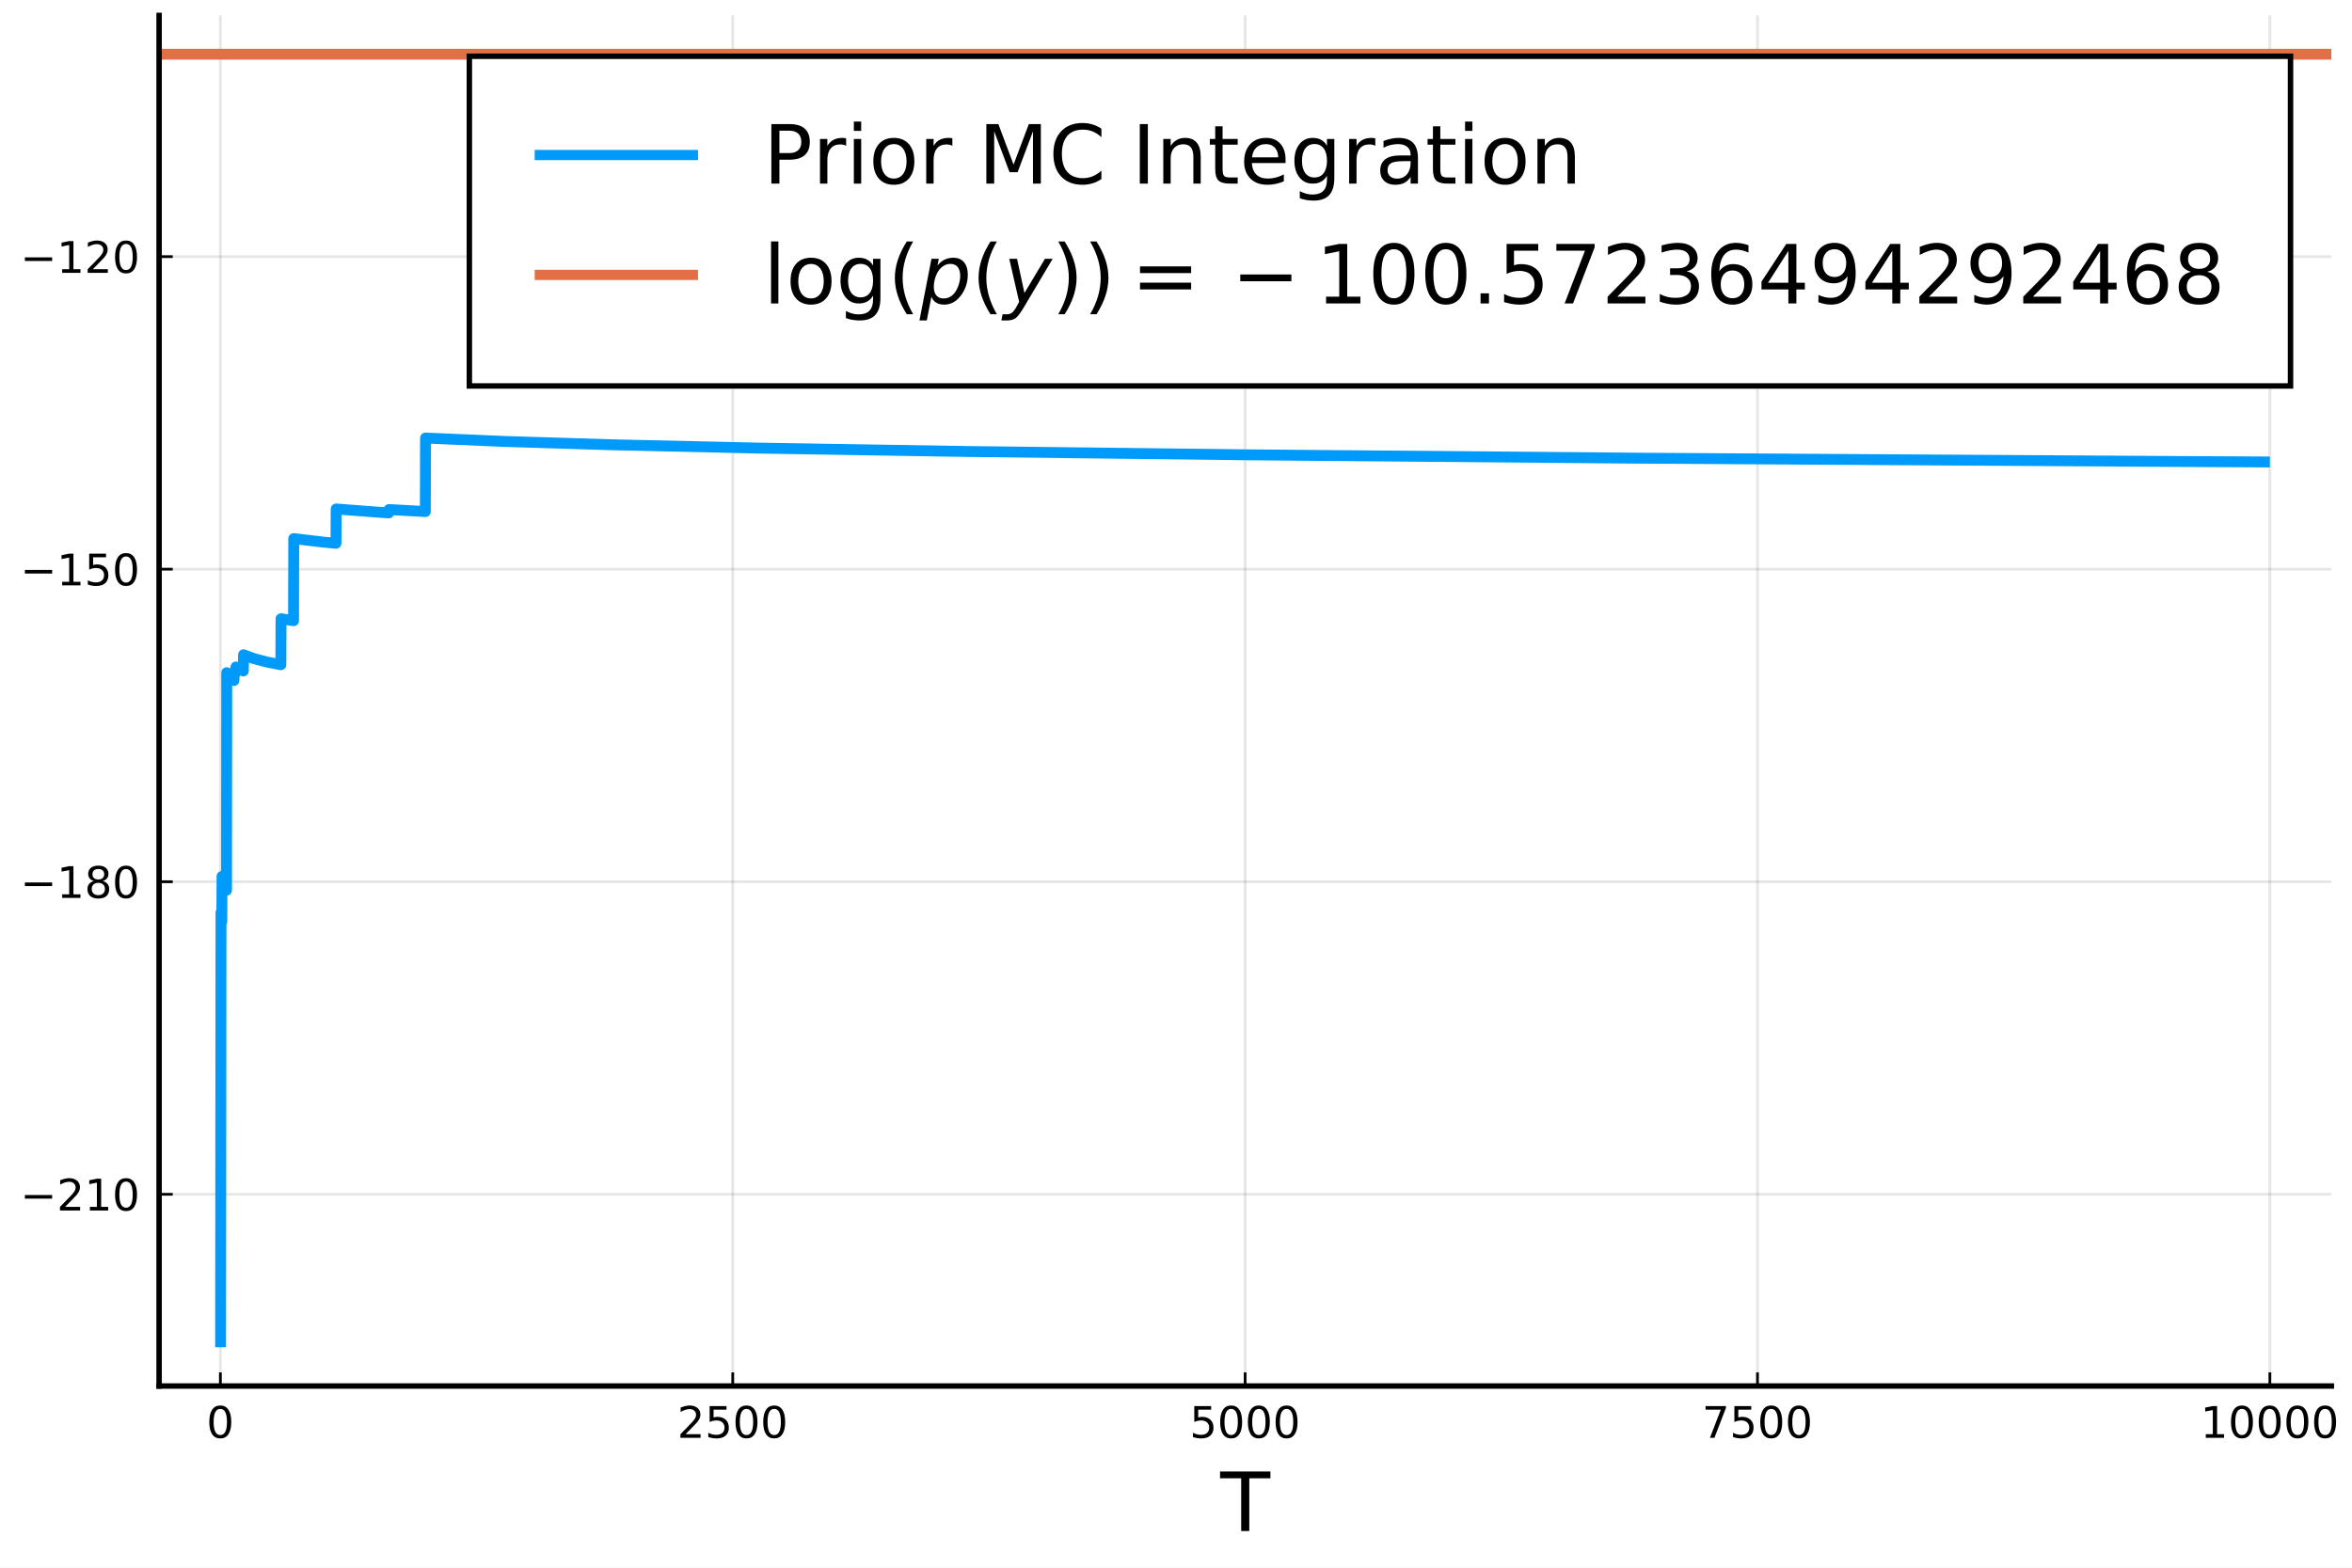
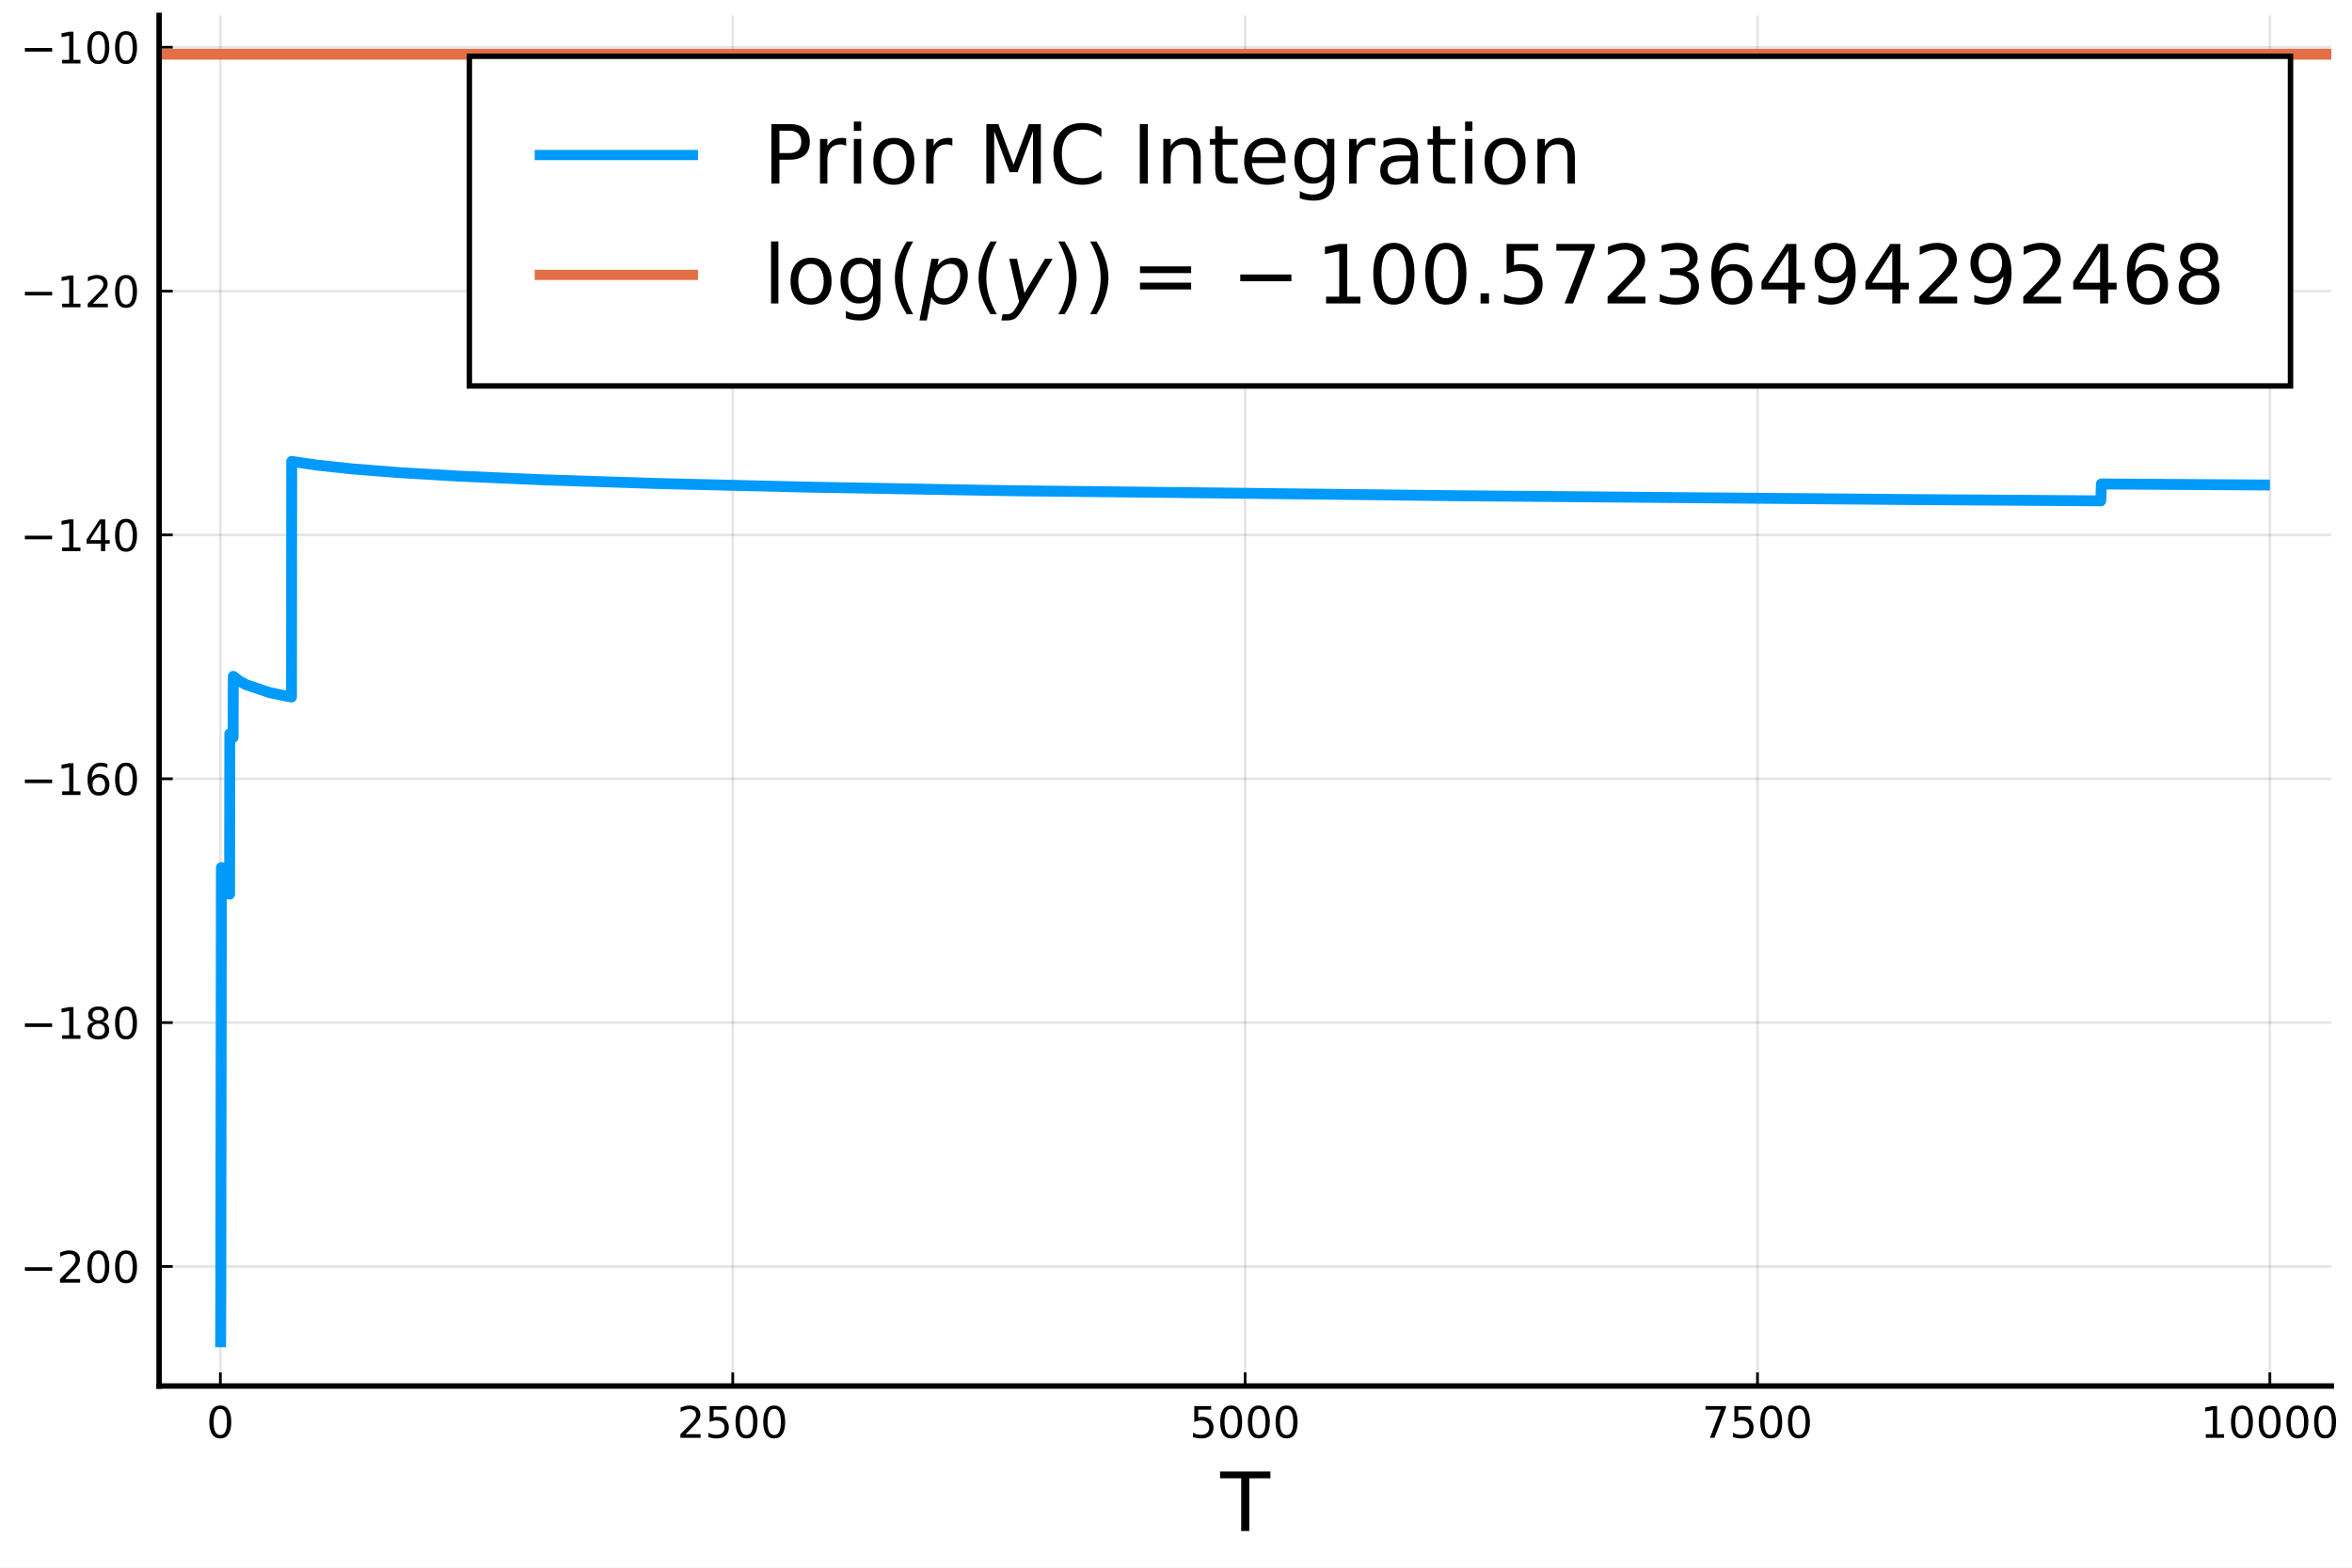
<svg xmlns="http://www.w3.org/2000/svg" xmlns:xlink="http://www.w3.org/1999/xlink" height="288pt" version="1.1" viewBox="0 0 432 288" width="432pt">
  <defs>
    <style type="text/css">
*{stroke-linecap:butt;stroke-linejoin:round;}
  </style>
  </defs>
  <g id="figure_1">
    <g id="patch_1">
      <path d="M 0 288  L 432 288  L 432 0  L 0 0  z " style="fill:#ffffff;" />
    </g>
    <g id="axes_1">
      <g id="patch_2">
        <path d="M 29.224 254.625  L 428.207 254.625  L 428.207 2.835  L 29.224 2.835  z " style="fill:#ffffff;" />
      </g>
      <g id="matplotlib.axis_1">
        <g id="xtick_1">
          <g id="line2d_1">
-             <path clip-path="url(#pcc9e905278)" d="M 40.478 254.625  L 40.478 2.835  " style="fill:none;stroke:#000000;stroke-linecap:square;stroke-opacity:0.1;stroke-width:0.5;" />
+             <path clip-path="url(#p7e586a9641)" d="M 40.478 254.625  L 40.478 2.835  " style="fill:none;stroke:#000000;stroke-linecap:square;stroke-opacity:0.1;stroke-width:0.5;" />
          </g>
          <g id="line2d_2">
            <defs>
-               <path d="M 0 0  L 0 -2.5  " id="mc97c1f88b2" style="stroke:#000000;stroke-width:0.5;" />
-             </defs>
-             <g>
-               <use style="stroke:#000000;stroke-width:0.5;" x="40.478" xlink:href="#mc97c1f88b2" y="254.625" />
+               <path d="M 0 0  L 0 -2.5  " id="m05d01c9408" style="stroke:#000000;stroke-width:0.5;" />
+             </defs>
+             <g>
+               <use style="stroke:#000000;stroke-width:0.5;" x="40.478" xlink:href="#m05d01c9408" y="254.625" />
            </g>
          </g>
          <g id="text_1">
            <defs>
              <path d="M 31.781 66.406  Q 24.172 66.406 20.328 58.906  Q 16.5 51.422 16.5 36.375  Q 16.5 21.391 20.328 13.891  Q 24.172 6.391 31.781 6.391  Q 39.453 6.391 43.281 13.891  Q 47.125 21.391 47.125 36.375  Q 47.125 51.422 43.281 58.906  Q 39.453 66.406 31.781 66.406  z M 31.781 74.219  Q 44.047 74.219 50.516 64.516  Q 56.984 54.828 56.984 36.375  Q 56.984 17.969 50.516 8.266  Q 44.047 -1.422 31.781 -1.422  Q 19.531 -1.422 13.062 8.266  Q 6.594 17.969 6.594 36.375  Q 6.594 54.828 13.062 64.516  Q 19.531 74.219 31.781 74.219  z " id="DejaVuSans-48" />
            </defs>
            <g transform="translate(37.9179 264.2041)scale(0.08 -0.08)">
              <use transform="translate(0 0.78125)" xlink:href="#DejaVuSans-48" />
            </g>
          </g>
        </g>
        <g id="xtick_2">
          <g id="line2d_3">
-             <path clip-path="url(#pcc9e905278)" d="M 134.587 254.625  L 134.587 2.835  " style="fill:none;stroke:#000000;stroke-linecap:square;stroke-opacity:0.1;stroke-width:0.5;" />
+             <path clip-path="url(#p7e586a9641)" d="M 134.587 254.625  L 134.587 2.835  " style="fill:none;stroke:#000000;stroke-linecap:square;stroke-opacity:0.1;stroke-width:0.5;" />
          </g>
          <g id="line2d_4">
            <g>
-               <use style="stroke:#000000;stroke-width:0.5;" x="134.587" xlink:href="#mc97c1f88b2" y="254.625" />
+               <use style="stroke:#000000;stroke-width:0.5;" x="134.587" xlink:href="#m05d01c9408" y="254.625" />
            </g>
          </g>
          <g id="text_2">
            <defs>
              <path d="M 19.188 8.297  L 53.609 8.297  L 53.609 0  L 7.328 0  L 7.328 8.297  Q 12.938 14.109 22.625 23.891  Q 32.328 33.688 34.812 36.531  Q 39.547 41.844 41.422 45.531  Q 43.312 49.219 43.312 52.781  Q 43.312 58.594 39.234 62.25  Q 35.156 65.922 28.609 65.922  Q 23.969 65.922 18.812 64.312  Q 13.672 62.703 7.812 59.422  L 7.812 69.391  Q 13.766 71.781 18.938 73  Q 24.125 74.219 28.422 74.219  Q 39.75 74.219 46.484 68.547  Q 53.219 62.891 53.219 53.422  Q 53.219 48.922 51.531 44.891  Q 49.859 40.875 45.406 35.406  Q 44.188 33.984 37.641 27.219  Q 31.109 20.453 19.188 8.297  z " id="DejaVuSans-50" />
              <path d="M 10.797 72.906  L 49.516 72.906  L 49.516 64.594  L 19.828 64.594  L 19.828 46.734  Q 21.969 47.469 24.109 47.828  Q 26.266 48.188 28.422 48.188  Q 40.625 48.188 47.75 41.5  Q 54.891 34.812 54.891 23.391  Q 54.891 11.625 47.562 5.094  Q 40.234 -1.422 26.906 -1.422  Q 22.312 -1.422 17.547 -0.641  Q 12.797 0.141 7.719 1.703  L 7.719 11.625  Q 12.109 9.234 16.797 8.062  Q 21.484 6.891 26.703 6.891  Q 35.156 6.891 40.078 11.328  Q 45.016 15.766 45.016 23.391  Q 45.016 31 40.078 35.438  Q 35.156 39.891 26.703 39.891  Q 22.75 39.891 18.812 39.016  Q 14.891 38.141 10.797 36.281  z " id="DejaVuSans-53" />
            </defs>
            <g transform="translate(124.3871 264.2041)scale(0.08 -0.08)">
              <use transform="translate(0 0.78125)" xlink:href="#DejaVuSans-50" />
              <use transform="translate(63.62305 0.78125)" xlink:href="#DejaVuSans-53" />
              <use transform="translate(127.2461 0.78125)" xlink:href="#DejaVuSans-48" />
              <use transform="translate(190.8691 0.78125)" xlink:href="#DejaVuSans-48" />
            </g>
          </g>
        </g>
        <g id="xtick_3">
          <g id="line2d_5">
-             <path clip-path="url(#pcc9e905278)" d="M 228.696 254.625  L 228.696 2.835  " style="fill:none;stroke:#000000;stroke-linecap:square;stroke-opacity:0.1;stroke-width:0.5;" />
+             <path clip-path="url(#p7e586a9641)" d="M 228.696 254.625  L 228.696 2.835  " style="fill:none;stroke:#000000;stroke-linecap:square;stroke-opacity:0.1;stroke-width:0.5;" />
          </g>
          <g id="line2d_6">
            <g>
-               <use style="stroke:#000000;stroke-width:0.5;" x="228.696" xlink:href="#mc97c1f88b2" y="254.625" />
+               <use style="stroke:#000000;stroke-width:0.5;" x="228.696" xlink:href="#m05d01c9408" y="254.625" />
            </g>
          </g>
          <g id="text_3">
            <g transform="translate(218.4964 264.2041)scale(0.08 -0.08)">
              <use transform="translate(0 0.78125)" xlink:href="#DejaVuSans-53" />
              <use transform="translate(63.62305 0.78125)" xlink:href="#DejaVuSans-48" />
              <use transform="translate(127.2461 0.78125)" xlink:href="#DejaVuSans-48" />
              <use transform="translate(190.8691 0.78125)" xlink:href="#DejaVuSans-48" />
            </g>
          </g>
        </g>
        <g id="xtick_4">
          <g id="line2d_7">
-             <path clip-path="url(#pcc9e905278)" d="M 322.806 254.625  L 322.806 2.835  " style="fill:none;stroke:#000000;stroke-linecap:square;stroke-opacity:0.1;stroke-width:0.5;" />
+             <path clip-path="url(#p7e586a9641)" d="M 322.806 254.625  L 322.806 2.835  " style="fill:none;stroke:#000000;stroke-linecap:square;stroke-opacity:0.1;stroke-width:0.5;" />
          </g>
          <g id="line2d_8">
            <g>
-               <use style="stroke:#000000;stroke-width:0.5;" x="322.806" xlink:href="#mc97c1f88b2" y="254.625" />
+               <use style="stroke:#000000;stroke-width:0.5;" x="322.806" xlink:href="#m05d01c9408" y="254.625" />
            </g>
          </g>
          <g id="text_4">
            <defs>
              <path d="M 8.203 72.906  L 55.078 72.906  L 55.078 68.703  L 28.609 0  L 18.312 0  L 43.219 64.594  L 8.203 64.594  z " id="DejaVuSans-55" />
            </defs>
            <g transform="translate(312.6056 264.2041)scale(0.08 -0.08)">
              <use transform="translate(0 0.78125)" xlink:href="#DejaVuSans-55" />
              <use transform="translate(63.62305 0.78125)" xlink:href="#DejaVuSans-53" />
              <use transform="translate(127.2461 0.78125)" xlink:href="#DejaVuSans-48" />
              <use transform="translate(190.8691 0.78125)" xlink:href="#DejaVuSans-48" />
            </g>
          </g>
        </g>
        <g id="xtick_5">
          <g id="line2d_9">
-             <path clip-path="url(#pcc9e905278)" d="M 416.915 254.625  L 416.915 2.835  " style="fill:none;stroke:#000000;stroke-linecap:square;stroke-opacity:0.1;stroke-width:0.5;" />
+             <path clip-path="url(#p7e586a9641)" d="M 416.915 254.625  L 416.915 2.835  " style="fill:none;stroke:#000000;stroke-linecap:square;stroke-opacity:0.1;stroke-width:0.5;" />
          </g>
          <g id="line2d_10">
            <g>
-               <use style="stroke:#000000;stroke-width:0.5;" x="416.915" xlink:href="#mc97c1f88b2" y="254.625" />
+               <use style="stroke:#000000;stroke-width:0.5;" x="416.915" xlink:href="#m05d01c9408" y="254.625" />
            </g>
          </g>
          <g id="text_5">
            <defs>
              <path d="M 12.406 8.297  L 28.516 8.297  L 28.516 63.922  L 10.984 60.406  L 10.984 69.391  L 28.422 72.906  L 38.281 72.906  L 38.281 8.297  L 54.391 8.297  L 54.391 0  L 12.406 0  z " id="DejaVuSans-49" />
            </defs>
            <g transform="translate(404.1549 264.2041)scale(0.08 -0.08)">
              <use transform="translate(0 0.78125)" xlink:href="#DejaVuSans-49" />
              <use transform="translate(63.62305 0.78125)" xlink:href="#DejaVuSans-48" />
              <use transform="translate(127.2461 0.78125)" xlink:href="#DejaVuSans-48" />
              <use transform="translate(190.8691 0.78125)" xlink:href="#DejaVuSans-48" />
              <use transform="translate(254.4922 0.78125)" xlink:href="#DejaVuSans-48" />
            </g>
          </g>
        </g>
        <g id="text_6">
          <defs>
            <path d="M -0.297 72.906  L 61.375 72.906  L 61.375 64.594  L 35.5 64.594  L 35.5 0  L 25.594 0  L 25.594 64.594  L -0.297 64.594  z " id="DejaVuSans-84" />
          </defs>
          <g transform="translate(224.1344 281.2655)scale(0.15 -0.15)">
            <use xlink:href="#DejaVuSans-84" />
          </g>
        </g>
      </g>
      <g id="matplotlib.axis_2">
        <g id="ytick_1">
          <g id="line2d_11">
-             <path clip-path="url(#pcc9e905278)" d="M 29.224 219.401  L 428.207 219.401  " style="fill:none;stroke:#000000;stroke-linecap:square;stroke-opacity:0.1;stroke-width:0.5;" />
+             <path clip-path="url(#p7e586a9641)" d="M 29.224 232.662  L 428.207 232.662  " style="fill:none;stroke:#000000;stroke-linecap:square;stroke-opacity:0.1;stroke-width:0.5;" />
          </g>
          <g id="line2d_12">
            <defs>
-               <path d="M 0 0  L 2.5 0  " id="m2227d64c7c" style="stroke:#000000;stroke-width:0.5;" />
-             </defs>
-             <g>
-               <use style="stroke:#000000;stroke-width:0.5;" x="29.224" xlink:href="#m2227d64c7c" y="219.401" />
+               <path d="M 0 0  L 2.5 0  " id="m8150695b5c" style="stroke:#000000;stroke-width:0.5;" />
+             </defs>
+             <g>
+               <use style="stroke:#000000;stroke-width:0.5;" x="29.224" xlink:href="#m8150695b5c" y="232.662" />
            </g>
          </g>
          <g id="text_7">
            <defs>
              <path d="M 10.594 35.5  L 73.188 35.5  L 73.188 27.203  L 10.594 27.203  z " id="DejaVuSans-8722" />
            </defs>
-             <g transform="translate(3.723562 222.4405)scale(0.08 -0.08)">
+             <g transform="translate(3.723562 235.7019)scale(0.08 -0.08)">
              <use transform="translate(0 0.78125)" xlink:href="#DejaVuSans-8722" />
              <use transform="translate(83.78906 0.78125)" xlink:href="#DejaVuSans-50" />
-               <use transform="translate(147.4121 0.78125)" xlink:href="#DejaVuSans-49" />
+               <use transform="translate(147.4121 0.78125)" xlink:href="#DejaVuSans-48" />
              <use transform="translate(211.0352 0.78125)" xlink:href="#DejaVuSans-48" />
            </g>
          </g>
        </g>
        <g id="ytick_2">
          <g id="line2d_13">
-             <path clip-path="url(#pcc9e905278)" d="M 29.224 161.982  L 428.207 161.982  " style="fill:none;stroke:#000000;stroke-linecap:square;stroke-opacity:0.1;stroke-width:0.5;" />
+             <path clip-path="url(#p7e586a9641)" d="M 29.224 187.866  L 428.207 187.866  " style="fill:none;stroke:#000000;stroke-linecap:square;stroke-opacity:0.1;stroke-width:0.5;" />
          </g>
          <g id="line2d_14">
            <g>
-               <use style="stroke:#000000;stroke-width:0.5;" x="29.224" xlink:href="#m2227d64c7c" y="161.982" />
+               <use style="stroke:#000000;stroke-width:0.5;" x="29.224" xlink:href="#m8150695b5c" y="187.866" />
            </g>
          </g>
          <g id="text_8">
            <defs>
              <path d="M 31.781 34.625  Q 24.75 34.625 20.719 30.859  Q 16.703 27.094 16.703 20.516  Q 16.703 13.922 20.719 10.156  Q 24.75 6.391 31.781 6.391  Q 38.812 6.391 42.859 10.172  Q 46.922 13.969 46.922 20.516  Q 46.922 27.094 42.891 30.859  Q 38.875 34.625 31.781 34.625  z M 21.922 38.812  Q 15.578 40.375 12.031 44.719  Q 8.5 49.078 8.5 55.328  Q 8.5 64.062 14.719 69.141  Q 20.953 74.219 31.781 74.219  Q 42.672 74.219 48.875 69.141  Q 55.078 64.062 55.078 55.328  Q 55.078 49.078 51.531 44.719  Q 48 40.375 41.703 38.812  Q 48.828 37.156 52.797 32.312  Q 56.781 27.484 56.781 20.516  Q 56.781 9.906 50.312 4.234  Q 43.844 -1.422 31.781 -1.422  Q 19.734 -1.422 13.25 4.234  Q 6.781 9.906 6.781 20.516  Q 6.781 27.484 10.781 32.312  Q 14.797 37.156 21.922 38.812  z M 18.312 54.391  Q 18.312 48.734 21.844 45.562  Q 25.391 42.391 31.781 42.391  Q 38.141 42.391 41.719 45.562  Q 45.312 48.734 45.312 54.391  Q 45.312 60.062 41.719 63.234  Q 38.141 66.406 31.781 66.406  Q 25.391 66.406 21.844 63.234  Q 18.312 60.062 18.312 54.391  z " id="DejaVuSans-56" />
            </defs>
-             <g transform="translate(3.723562 165.0216)scale(0.08 -0.08)">
+             <g transform="translate(3.723562 190.9051)scale(0.08 -0.08)">
              <use transform="translate(0 0.78125)" xlink:href="#DejaVuSans-8722" />
              <use transform="translate(83.78906 0.78125)" xlink:href="#DejaVuSans-49" />
              <use transform="translate(147.4121 0.78125)" xlink:href="#DejaVuSans-56" />
              <use transform="translate(211.0352 0.78125)" xlink:href="#DejaVuSans-48" />
            </g>
          </g>
        </g>
        <g id="ytick_3">
          <g id="line2d_15">
-             <path clip-path="url(#pcc9e905278)" d="M 29.224 104.563  L 428.207 104.563  " style="fill:none;stroke:#000000;stroke-linecap:square;stroke-opacity:0.1;stroke-width:0.5;" />
+             <path clip-path="url(#p7e586a9641)" d="M 29.224 143.069  L 428.207 143.069  " style="fill:none;stroke:#000000;stroke-linecap:square;stroke-opacity:0.1;stroke-width:0.5;" />
          </g>
          <g id="line2d_16">
            <g>
-               <use style="stroke:#000000;stroke-width:0.5;" x="29.224" xlink:href="#m2227d64c7c" y="104.563" />
+               <use style="stroke:#000000;stroke-width:0.5;" x="29.224" xlink:href="#m8150695b5c" y="143.069" />
            </g>
          </g>
          <g id="text_9">
-             <g transform="translate(3.723562 107.6028)scale(0.08 -0.08)">
-               <use transform="translate(0 0.78125)" xlink:href="#DejaVuSans-8722" />
-               <use transform="translate(83.78906 0.78125)" xlink:href="#DejaVuSans-49" />
-               <use transform="translate(147.4121 0.78125)" xlink:href="#DejaVuSans-53" />
+             <defs>
+               <path d="M 33.016 40.375  Q 26.375 40.375 22.484 35.828  Q 18.609 31.297 18.609 23.391  Q 18.609 15.531 22.484 10.953  Q 26.375 6.391 33.016 6.391  Q 39.656 6.391 43.531 10.953  Q 47.406 15.531 47.406 23.391  Q 47.406 31.297 43.531 35.828  Q 39.656 40.375 33.016 40.375  z M 52.594 71.297  L 52.594 62.312  Q 48.875 64.062 45.094 64.984  Q 41.312 65.922 37.594 65.922  Q 27.828 65.922 22.672 59.328  Q 17.531 52.734 16.797 39.406  Q 19.672 43.656 24.016 45.922  Q 28.375 48.188 33.594 48.188  Q 44.578 48.188 50.953 41.516  Q 57.328 34.859 57.328 23.391  Q 57.328 12.156 50.688 5.359  Q 44.047 -1.422 33.016 -1.422  Q 20.359 -1.422 13.672 8.266  Q 6.984 17.969 6.984 36.375  Q 6.984 53.656 15.188 63.938  Q 23.391 74.219 37.203 74.219  Q 40.922 74.219 44.703 73.484  Q 48.484 72.75 52.594 71.297  z " id="DejaVuSans-54" />
+             </defs>
+             <g transform="translate(3.723562 146.1084)scale(0.08 -0.08)">
+               <use transform="translate(0 0.78125)" xlink:href="#DejaVuSans-8722" />
+               <use transform="translate(83.78906 0.78125)" xlink:href="#DejaVuSans-49" />
+               <use transform="translate(147.4121 0.78125)" xlink:href="#DejaVuSans-54" />
              <use transform="translate(211.0352 0.78125)" xlink:href="#DejaVuSans-48" />
            </g>
          </g>
        </g>
        <g id="ytick_4">
          <g id="line2d_17">
-             <path clip-path="url(#pcc9e905278)" d="M 29.224 47.145  L 428.207 47.145  " style="fill:none;stroke:#000000;stroke-linecap:square;stroke-opacity:0.1;stroke-width:0.5;" />
+             <path clip-path="url(#p7e586a9641)" d="M 29.224 98.272  L 428.207 98.272  " style="fill:none;stroke:#000000;stroke-linecap:square;stroke-opacity:0.1;stroke-width:0.5;" />
          </g>
          <g id="line2d_18">
            <g>
-               <use style="stroke:#000000;stroke-width:0.5;" x="29.224" xlink:href="#m2227d64c7c" y="47.145" />
+               <use style="stroke:#000000;stroke-width:0.5;" x="29.224" xlink:href="#m8150695b5c" y="98.272" />
            </g>
          </g>
          <g id="text_10">
-             <g transform="translate(3.723562 50.18393)scale(0.08 -0.08)">
+             <defs>
+               <path d="M 37.797 64.312  L 12.891 25.391  L 37.797 25.391  z M 35.203 72.906  L 47.609 72.906  L 47.609 25.391  L 58.016 25.391  L 58.016 17.188  L 47.609 17.188  L 47.609 0  L 37.797 0  L 37.797 17.188  L 4.891 17.188  L 4.891 26.703  z " id="DejaVuSans-52" />
+             </defs>
+             <g transform="translate(3.723562 101.3116)scale(0.08 -0.08)">
+               <use transform="translate(0 0.78125)" xlink:href="#DejaVuSans-8722" />
+               <use transform="translate(83.78906 0.78125)" xlink:href="#DejaVuSans-49" />
+               <use transform="translate(147.4121 0.78125)" xlink:href="#DejaVuSans-52" />
+               <use transform="translate(211.0352 0.78125)" xlink:href="#DejaVuSans-48" />
+             </g>
+           </g>
+         </g>
+         <g id="ytick_5">
+           <g id="line2d_19">
+             <path clip-path="url(#p7e586a9641)" d="M 29.224 53.476  L 428.207 53.476  " style="fill:none;stroke:#000000;stroke-linecap:square;stroke-opacity:0.1;stroke-width:0.5;" />
+           </g>
+           <g id="line2d_20">
+             <g>
+               <use style="stroke:#000000;stroke-width:0.5;" x="29.224" xlink:href="#m8150695b5c" y="53.476" />
+             </g>
+           </g>
+           <g id="text_11">
+             <g transform="translate(3.723562 56.51491)scale(0.08 -0.08)">
              <use transform="translate(0 0.78125)" xlink:href="#DejaVuSans-8722" />
              <use transform="translate(83.78906 0.78125)" xlink:href="#DejaVuSans-49" />
              <use transform="translate(147.4121 0.78125)" xlink:href="#DejaVuSans-50" />
              <use transform="translate(211.0352 0.78125)" xlink:href="#DejaVuSans-48" />
            </g>
          </g>
        </g>
-       </g>
-       <g id="line2d_19">
-         <path clip-path="url(#pcc9e905278)" d="M 40.516 247.499  L 40.591 167.658  L 40.704 168.985  L 40.741 169.28  L 40.779 161.005  L 40.854 161.432  L 41.231 162.758  L 41.607 163.534  L 41.645 123.579  L 41.72 123.698  L 42.36 124.486  L 42.962 125.017  L 43.038 123.368  L 43.113 123.423  L 43.301 123.555  L 43.339 122.537  L 43.414 122.571  L 44.656 123.244  L 44.694 123.261  L 44.732 120.287  L 44.807 120.321  L 46.539 120.965  L 48.91 121.596  L 51.583 122.122  L 51.62 113.673  L 51.696 113.685  L 53.917 114.031  L 53.954 98.941  L 54.03 98.952  L 59.224 99.573  L 61.709 99.811  L 61.747 93.505  L 61.822 93.511  L 69.953 94.129  L 71.421 94.222  L 71.459 93.605  L 71.534 93.61  L 78.122 93.978  L 78.159 80.473  L 78.235 80.477  L 92.614 81.095  L 112.34 81.708  L 139.707 82.325  L 177.463 82.942  L 229.6 83.559  L 301.085 84.173  L 303.08 84.186  L 399.787 84.779  L 416.915 84.868  L 416.915 84.868  " style="fill:none;stroke:#009afa;stroke-width:2;" />
-       </g>
-       <g id="line2d_20">
-         <path clip-path="url(#pcc9e905278)" d="M -1 9.961  L 433 9.961  " style="fill:none;stroke:#e36f47;stroke-width:2;" />
+         <g id="ytick_6">
+           <g id="line2d_21">
+             <path clip-path="url(#p7e586a9641)" d="M 29.224 8.679  L 428.207 8.679  " style="fill:none;stroke:#000000;stroke-linecap:square;stroke-opacity:0.1;stroke-width:0.5;" />
+           </g>
+           <g id="line2d_22">
+             <g>
+               <use style="stroke:#000000;stroke-width:0.5;" x="29.224" xlink:href="#m8150695b5c" y="8.679" />
+             </g>
+           </g>
+           <g id="text_12">
+             <g transform="translate(3.723562 11.71817)scale(0.08 -0.08)">
+               <use transform="translate(0 0.78125)" xlink:href="#DejaVuSans-8722" />
+               <use transform="translate(83.78906 0.78125)" xlink:href="#DejaVuSans-49" />
+               <use transform="translate(147.4121 0.78125)" xlink:href="#DejaVuSans-48" />
+               <use transform="translate(211.0352 0.78125)" xlink:href="#DejaVuSans-48" />
+             </g>
+           </g>
+         </g>
+       </g>
+       <g id="line2d_23">
+         <path clip-path="url(#p7e586a9641)" d="M 40.516 247.499  L 40.553 238.932  L 40.666 159.381  L 40.704 159.79  L 41.005 161.677  L 41.457 163.064  L 41.984 164.002  L 42.172 164.266  L 42.21 134.812  L 42.285 134.908  L 42.812 135.46  L 42.849 124.252  L 42.925 124.322  L 43.941 125.1  L 45.183 125.776  L 49.512 127.232  L 52.524 127.864  L 53.54 128.046  L 53.578 84.766  L 53.653 84.778  L 58.283 85.453  L 64.532 86.127  L 72.964 86.8  L 84.333 87.472  L 99.616 88.141  L 120.245 88.812  L 148.101 89.483  L 185.557 90.151  L 209.649 90.412  L 268.674 91.082  L 348.29 91.752  L 385.859 92.01  L 385.972 88.911  L 416.915 89.103  L 416.915 89.103  " style="fill:none;stroke:#009afa;stroke-width:2;" />
+       </g>
+       <g id="line2d_24">
+         <path clip-path="url(#p7e586a9641)" d="M -1 9.961  L 433 9.961  " style="fill:none;stroke:#e36f47;stroke-width:2;" />
      </g>
      <g id="patch_3">
        <path d="M 29.224 254.625  L 29.224 2.835  " style="fill:none;stroke:#000000;stroke-linecap:square;stroke-linejoin:miter;" />
      </g>
      <g id="patch_4">
        <path d="M 29.224 254.625  L 428.207 254.625  " style="fill:none;stroke:#000000;stroke-linecap:square;stroke-linejoin:miter;" />
      </g>
      <g id="legend_1">
        <g id="patch_5">
          <path d="M 86.207 70.902  L 420.707 70.902  L 420.707 10.335  L 86.207 10.335  z " style="fill:#ffffff;stroke:#000000;stroke-linejoin:miter;" />
        </g>
-         <g id="line2d_21">
+         <g id="line2d_25">
          <path d="M 98.207 28.482  L 128.207 28.482  " style="fill:none;stroke:#009afa;stroke-linejoin:miter;stroke-width:1.875;" />
        </g>
-         <g id="line2d_22" />
-         <g id="text_11">
+         <g id="line2d_26" />
+         <g id="text_13">
          <defs>
            <path d="M 19.672 64.797  L 19.672 37.406  L 32.078 37.406  Q 38.969 37.406 42.719 40.969  Q 46.484 44.531 46.484 51.125  Q 46.484 57.672 42.719 61.234  Q 38.969 64.797 32.078 64.797  z M 9.812 72.906  L 32.078 72.906  Q 44.344 72.906 50.609 67.359  Q 56.891 61.812 56.891 51.125  Q 56.891 40.328 50.609 34.812  Q 44.344 29.297 32.078 29.297  L 19.672 29.297  L 19.672 0  L 9.812 0  z " id="DejaVuSans-80" />
            <path d="M 41.109 46.297  Q 39.594 47.172 37.812 47.578  Q 36.031 48 33.891 48  Q 26.266 48 22.188 43.047  Q 18.109 38.094 18.109 28.812  L 18.109 0  L 9.078 0  L 9.078 54.688  L 18.109 54.688  L 18.109 46.188  Q 20.953 51.172 25.484 53.578  Q 30.031 56 36.531 56  Q 37.453 56 38.578 55.875  Q 39.703 55.766 41.062 55.516  z " id="DejaVuSans-114" />
            <path d="M 9.422 54.688  L 18.406 54.688  L 18.406 0  L 9.422 0  z M 9.422 75.984  L 18.406 75.984  L 18.406 64.594  L 9.422 64.594  z " id="DejaVuSans-105" />
            <path d="M 30.609 48.391  Q 23.391 48.391 19.188 42.75  Q 14.984 37.109 14.984 27.297  Q 14.984 17.484 19.156 11.844  Q 23.344 6.203 30.609 6.203  Q 37.797 6.203 41.984 11.859  Q 46.188 17.531 46.188 27.297  Q 46.188 37.016 41.984 42.703  Q 37.797 48.391 30.609 48.391  z M 30.609 56  Q 42.328 56 49.016 48.375  Q 55.719 40.766 55.719 27.297  Q 55.719 13.875 49.016 6.219  Q 42.328 -1.422 30.609 -1.422  Q 18.844 -1.422 12.172 6.219  Q 5.516 13.875 5.516 27.297  Q 5.516 40.766 12.172 48.375  Q 18.844 56 30.609 56  z " id="DejaVuSans-111" />
            <path id="DejaVuSans-32" />
            <path d="M 9.812 72.906  L 24.516 72.906  L 43.109 23.297  L 61.812 72.906  L 76.516 72.906  L 76.516 0  L 66.891 0  L 66.891 64.016  L 48.094 14.016  L 38.188 14.016  L 19.391 64.016  L 19.391 0  L 9.812 0  z " id="DejaVuSans-77" />
            <path d="M 64.406 67.281  L 64.406 56.891  Q 59.422 61.531 53.781 63.812  Q 48.141 66.109 41.797 66.109  Q 29.297 66.109 22.656 58.469  Q 16.016 50.828 16.016 36.375  Q 16.016 21.969 22.656 14.328  Q 29.297 6.688 41.797 6.688  Q 48.141 6.688 53.781 8.984  Q 59.422 11.281 64.406 15.922  L 64.406 5.609  Q 59.234 2.094 53.438 0.328  Q 47.656 -1.422 41.219 -1.422  Q 24.656 -1.422 15.125 8.703  Q 5.609 18.844 5.609 36.375  Q 5.609 53.953 15.125 64.078  Q 24.656 74.219 41.219 74.219  Q 47.75 74.219 53.531 72.484  Q 59.328 70.75 64.406 67.281  z " id="DejaVuSans-67" />
            <path d="M 9.812 72.906  L 19.672 72.906  L 19.672 0  L 9.812 0  z " id="DejaVuSans-73" />
            <path d="M 54.891 33.016  L 54.891 0  L 45.906 0  L 45.906 32.719  Q 45.906 40.484 42.875 44.328  Q 39.844 48.188 33.797 48.188  Q 26.516 48.188 22.312 43.547  Q 18.109 38.922 18.109 30.906  L 18.109 0  L 9.078 0  L 9.078 54.688  L 18.109 54.688  L 18.109 46.188  Q 21.344 51.125 25.703 53.562  Q 30.078 56 35.797 56  Q 45.219 56 50.047 50.172  Q 54.891 44.344 54.891 33.016  z " id="DejaVuSans-110" />
            <path d="M 18.312 70.219  L 18.312 54.688  L 36.812 54.688  L 36.812 47.703  L 18.312 47.703  L 18.312 18.016  Q 18.312 11.328 20.141 9.422  Q 21.969 7.516 27.594 7.516  L 36.812 7.516  L 36.812 0  L 27.594 0  Q 17.188 0 13.234 3.875  Q 9.281 7.766 9.281 18.016  L 9.281 47.703  L 2.688 47.703  L 2.688 54.688  L 9.281 54.688  L 9.281 70.219  z " id="DejaVuSans-116" />
            <path d="M 56.203 29.594  L 56.203 25.203  L 14.891 25.203  Q 15.484 15.922 20.484 11.062  Q 25.484 6.203 34.422 6.203  Q 39.594 6.203 44.453 7.469  Q 49.312 8.734 54.109 11.281  L 54.109 2.781  Q 49.266 0.734 44.188 -0.344  Q 39.109 -1.422 33.891 -1.422  Q 20.797 -1.422 13.156 6.188  Q 5.516 13.812 5.516 26.812  Q 5.516 40.234 12.766 48.109  Q 20.016 56 32.328 56  Q 43.359 56 49.781 48.891  Q 56.203 41.797 56.203 29.594  z M 47.219 32.234  Q 47.125 39.594 43.094 43.984  Q 39.062 48.391 32.422 48.391  Q 24.906 48.391 20.391 44.141  Q 15.875 39.891 15.188 32.172  z " id="DejaVuSans-101" />
            <path d="M 45.406 27.984  Q 45.406 37.75 41.375 43.109  Q 37.359 48.484 30.078 48.484  Q 22.859 48.484 18.828 43.109  Q 14.797 37.75 14.797 27.984  Q 14.797 18.266 18.828 12.891  Q 22.859 7.516 30.078 7.516  Q 37.359 7.516 41.375 12.891  Q 45.406 18.266 45.406 27.984  z M 54.391 6.781  Q 54.391 -7.172 48.188 -13.984  Q 42 -20.797 29.203 -20.797  Q 24.469 -20.797 20.266 -20.094  Q 16.062 -19.391 12.109 -17.922  L 12.109 -9.188  Q 16.062 -11.328 19.922 -12.344  Q 23.781 -13.375 27.781 -13.375  Q 36.625 -13.375 41.016 -8.766  Q 45.406 -4.156 45.406 5.172  L 45.406 9.625  Q 42.625 4.781 38.281 2.391  Q 33.938 0 27.875 0  Q 17.828 0 11.672 7.656  Q 5.516 15.328 5.516 27.984  Q 5.516 40.672 11.672 48.328  Q 17.828 56 27.875 56  Q 33.938 56 38.281 53.609  Q 42.625 51.219 45.406 46.391  L 45.406 54.688  L 54.391 54.688  z " id="DejaVuSans-103" />
            <path d="M 34.281 27.484  Q 23.391 27.484 19.188 25  Q 14.984 22.516 14.984 16.5  Q 14.984 11.719 18.141 8.906  Q 21.297 6.109 26.703 6.109  Q 34.188 6.109 38.703 11.406  Q 43.219 16.703 43.219 25.484  L 43.219 27.484  z M 52.203 31.203  L 52.203 0  L 43.219 0  L 43.219 8.297  Q 40.141 3.328 35.547 0.953  Q 30.953 -1.422 24.312 -1.422  Q 15.922 -1.422 10.953 3.297  Q 6 8.016 6 15.922  Q 6 25.141 12.172 29.828  Q 18.359 34.516 30.609 34.516  L 43.219 34.516  L 43.219 35.406  Q 43.219 41.609 39.141 45  Q 35.062 48.391 27.688 48.391  Q 23 48.391 18.547 47.266  Q 14.109 46.141 10.016 43.891  L 10.016 52.203  Q 14.938 54.109 19.578 55.047  Q 24.219 56 28.609 56  Q 40.484 56 46.344 49.844  Q 52.203 43.703 52.203 31.203  z " id="DejaVuSans-97" />
          </defs>
          <g transform="translate(140.2069 33.7323)scale(0.15 -0.15)">
            <use xlink:href="#DejaVuSans-80" />
            <use x="60.287" xlink:href="#DejaVuSans-114" />
            <use x="101.4" xlink:href="#DejaVuSans-105" />
            <use x="129.184" xlink:href="#DejaVuSans-111" />
            <use x="190.365" xlink:href="#DejaVuSans-114" />
            <use x="231.479" xlink:href="#DejaVuSans-32" />
            <use x="263.266" xlink:href="#DejaVuSans-77" />
            <use x="349.545" xlink:href="#DejaVuSans-67" />
            <use x="419.369" xlink:href="#DejaVuSans-32" />
            <use x="451.156" xlink:href="#DejaVuSans-73" />
            <use x="480.648" xlink:href="#DejaVuSans-110" />
            <use x="544.027" xlink:href="#DejaVuSans-116" />
            <use x="583.236" xlink:href="#DejaVuSans-101" />
            <use x="644.76" xlink:href="#DejaVuSans-103" />
            <use x="708.236" xlink:href="#DejaVuSans-114" />
            <use x="749.35" xlink:href="#DejaVuSans-97" />
            <use x="810.629" xlink:href="#DejaVuSans-116" />
            <use x="849.838" xlink:href="#DejaVuSans-105" />
            <use x="877.621" xlink:href="#DejaVuSans-111" />
            <use x="938.803" xlink:href="#DejaVuSans-110" />
          </g>
        </g>
-         <g id="line2d_23">
+         <g id="line2d_27">
          <path d="M 98.207 50.502  L 128.207 50.502  " style="fill:none;stroke:#e36f47;stroke-linejoin:miter;stroke-width:1.875;" />
        </g>
-         <g id="line2d_24" />
-         <g id="text_12">
+         <g id="line2d_28" />
+         <g id="text_14">
          <defs>
            <path d="M 9.422 75.984  L 18.406 75.984  L 18.406 0  L 9.422 0  z " id="DejaVuSans-108" />
            <path d="M 31 75.875  Q 24.469 64.656 21.281 53.656  Q 18.109 42.672 18.109 31.391  Q 18.109 20.125 21.312 9.062  Q 24.516 -2 31 -13.188  L 23.188 -13.188  Q 15.875 -1.703 12.234 9.375  Q 8.594 20.453 8.594 31.391  Q 8.594 42.281 12.203 53.312  Q 15.828 64.359 23.188 75.875  z " id="DejaVuSans-40" />
            <path d="M 49.609 33.688  Q 49.609 40.875 46.484 44.672  Q 43.359 48.484 37.5 48.484  Q 33.5 48.484 29.859 46.438  Q 26.219 44.391 23.391 40.484  Q 20.609 36.625 18.938 31.156  Q 17.281 25.688 17.281 20.312  Q 17.281 13.484 20.406 9.797  Q 23.531 6.109 29.297 6.109  Q 33.547 6.109 37.188 8.109  Q 40.828 10.109 43.406 13.922  Q 46.188 17.922 47.891 23.344  Q 49.609 28.766 49.609 33.688  z M 21.781 46.391  Q 25.391 51.125 30.297 53.562  Q 35.203 56 41.219 56  Q 49.609 56 54.25 50.5  Q 58.891 45.016 58.891 35.109  Q 58.891 27 56 19.656  Q 53.125 12.312 47.703 6.5  Q 44.094 2.641 39.547 0.609  Q 35.016 -1.422 29.984 -1.422  Q 24.172 -1.422 20.219 1  Q 16.266 3.422 14.312 8.203  L 8.688 -20.797  L -0.297 -20.797  L 14.406 54.688  L 23.391 54.688  z " id="DejaVuSans-Oblique-112" />
            <path d="M 24.812 -5.078  Q 18.562 -15.578 14.625 -18.188  Q 10.688 -20.797 4.594 -20.797  L -2.484 -20.797  L -0.984 -13.281  L 4.203 -13.281  Q 7.953 -13.281 10.594 -11.234  Q 13.234 -9.188 16.5 -3.219  L 19.281 2  L 7.172 54.688  L 16.703 54.688  L 25.781 12.797  L 50.875 54.688  L 60.297 54.688  z " id="DejaVuSans-Oblique-121" />
            <path d="M 8.016 75.875  L 15.828 75.875  Q 23.141 64.359 26.781 53.312  Q 30.422 42.281 30.422 31.391  Q 30.422 20.453 26.781 9.375  Q 23.141 -1.703 15.828 -13.188  L 8.016 -13.188  Q 14.5 -2 17.703 9.062  Q 20.906 20.125 20.906 31.391  Q 20.906 42.672 17.703 53.656  Q 14.5 64.656 8.016 75.875  z " id="DejaVuSans-41" />
            <path d="M 10.594 45.406  L 73.188 45.406  L 73.188 37.203  L 10.594 37.203  z M 10.594 25.484  L 73.188 25.484  L 73.188 17.188  L 10.594 17.188  z " id="DejaVuSans-61" />
            <path d="M 10.688 12.406  L 21 12.406  L 21 0  L 10.688 0  z " id="DejaVuSans-46" />
            <path d="M 40.578 39.312  Q 47.656 37.797 51.625 33  Q 55.609 28.219 55.609 21.188  Q 55.609 10.406 48.188 4.484  Q 40.766 -1.422 27.094 -1.422  Q 22.516 -1.422 17.656 -0.516  Q 12.797 0.391 7.625 2.203  L 7.625 11.719  Q 11.719 9.328 16.594 8.109  Q 21.484 6.891 26.812 6.891  Q 36.078 6.891 40.938 10.547  Q 45.797 14.203 45.797 21.188  Q 45.797 27.641 41.281 31.266  Q 36.766 34.906 28.719 34.906  L 20.219 34.906  L 20.219 43.016  L 29.109 43.016  Q 36.375 43.016 40.234 45.922  Q 44.094 48.828 44.094 54.297  Q 44.094 59.906 40.109 62.906  Q 36.141 65.922 28.719 65.922  Q 24.656 65.922 20.016 65.031  Q 15.375 64.156 9.812 62.312  L 9.812 71.094  Q 15.438 72.656 20.344 73.438  Q 25.25 74.219 29.594 74.219  Q 40.828 74.219 47.359 69.109  Q 53.906 64.016 53.906 55.328  Q 53.906 49.266 50.438 45.094  Q 46.969 40.922 40.578 39.312  z " id="DejaVuSans-51" />
-             <path d="M 33.016 40.375  Q 26.375 40.375 22.484 35.828  Q 18.609 31.297 18.609 23.391  Q 18.609 15.531 22.484 10.953  Q 26.375 6.391 33.016 6.391  Q 39.656 6.391 43.531 10.953  Q 47.406 15.531 47.406 23.391  Q 47.406 31.297 43.531 35.828  Q 39.656 40.375 33.016 40.375  z M 52.594 71.297  L 52.594 62.312  Q 48.875 64.062 45.094 64.984  Q 41.312 65.922 37.594 65.922  Q 27.828 65.922 22.672 59.328  Q 17.531 52.734 16.797 39.406  Q 19.672 43.656 24.016 45.922  Q 28.375 48.188 33.594 48.188  Q 44.578 48.188 50.953 41.516  Q 57.328 34.859 57.328 23.391  Q 57.328 12.156 50.688 5.359  Q 44.047 -1.422 33.016 -1.422  Q 20.359 -1.422 13.672 8.266  Q 6.984 17.969 6.984 36.375  Q 6.984 53.656 15.188 63.938  Q 23.391 74.219 37.203 74.219  Q 40.922 74.219 44.703 73.484  Q 48.484 72.75 52.594 71.297  z " id="DejaVuSans-54" />
-             <path d="M 37.797 64.312  L 12.891 25.391  L 37.797 25.391  z M 35.203 72.906  L 47.609 72.906  L 47.609 25.391  L 58.016 25.391  L 58.016 17.188  L 47.609 17.188  L 47.609 0  L 37.797 0  L 37.797 17.188  L 4.891 17.188  L 4.891 26.703  z " id="DejaVuSans-52" />
            <path d="M 10.984 1.516  L 10.984 10.5  Q 14.703 8.734 18.5 7.812  Q 22.312 6.891 25.984 6.891  Q 35.75 6.891 40.891 13.453  Q 46.047 20.016 46.781 33.406  Q 43.953 29.203 39.594 26.953  Q 35.25 24.703 29.984 24.703  Q 19.047 24.703 12.672 31.312  Q 6.297 37.938 6.297 49.422  Q 6.297 60.641 12.938 67.422  Q 19.578 74.219 30.609 74.219  Q 43.266 74.219 49.922 64.516  Q 56.594 54.828 56.594 36.375  Q 56.594 19.141 48.406 8.859  Q 40.234 -1.422 26.422 -1.422  Q 22.703 -1.422 18.891 -0.688  Q 15.094 0.047 10.984 1.516  z M 30.609 32.422  Q 37.25 32.422 41.125 36.953  Q 45.016 41.5 45.016 49.422  Q 45.016 57.281 41.125 61.844  Q 37.25 66.406 30.609 66.406  Q 23.969 66.406 20.094 61.844  Q 16.219 57.281 16.219 49.422  Q 16.219 41.5 20.094 36.953  Q 23.969 32.422 30.609 32.422  z " id="DejaVuSans-57" />
          </defs>
          <g transform="translate(140.2069 55.75183)scale(0.15 -0.15)">
            <use transform="translate(0 0.015625)" xlink:href="#DejaVuSans-108" />
            <use transform="translate(27.7832 0.015625)" xlink:href="#DejaVuSans-111" />
            <use transform="translate(88.96484 0.015625)" xlink:href="#DejaVuSans-103" />
            <use transform="translate(152.4414 0.015625)" xlink:href="#DejaVuSans-40" />
            <use transform="translate(191.4551 0.015625)" xlink:href="#DejaVuSans-Oblique-112" />
            <use transform="translate(254.9316 0.015625)" xlink:href="#DejaVuSans-40" />
            <use transform="translate(293.9453 0.015625)" xlink:href="#DejaVuSans-Oblique-121" />
            <use transform="translate(353.125 0.015625)" xlink:href="#DejaVuSans-41" />
            <use transform="translate(392.1387 0.015625)" xlink:href="#DejaVuSans-41" />
            <use transform="translate(450.6348 0.015625)" xlink:href="#DejaVuSans-61" />
            <use transform="translate(573.3887 0.015625)" xlink:href="#DejaVuSans-8722" />
            <use transform="translate(676.6602 0.015625)" xlink:href="#DejaVuSans-49" />
            <use transform="translate(740.2832 0.015625)" xlink:href="#DejaVuSans-48" />
            <use transform="translate(803.9062 0.015625)" xlink:href="#DejaVuSans-48" />
            <use transform="translate(867.5293 0.015625)" xlink:href="#DejaVuSans-46" />
            <use transform="translate(899.3164 0.015625)" xlink:href="#DejaVuSans-53" />
            <use transform="translate(962.8301 0.015625)" xlink:href="#DejaVuSans-55" />
            <use transform="translate(1026.453 0.015625)" xlink:href="#DejaVuSans-50" />
            <use transform="translate(1090.076 0.015625)" xlink:href="#DejaVuSans-51" />
            <use transform="translate(1153.699 0.015625)" xlink:href="#DejaVuSans-54" />
            <use transform="translate(1217.322 0.015625)" xlink:href="#DejaVuSans-52" />
            <use transform="translate(1280.945 0.015625)" xlink:href="#DejaVuSans-57" />
            <use transform="translate(1344.568 0.015625)" xlink:href="#DejaVuSans-52" />
            <use transform="translate(1408.191 0.015625)" xlink:href="#DejaVuSans-50" />
            <use transform="translate(1471.799 0.015625)" xlink:href="#DejaVuSans-57" />
            <use transform="translate(1535.406 0.015625)" xlink:href="#DejaVuSans-50" />
            <use transform="translate(1599.029 0.015625)" xlink:href="#DejaVuSans-52" />
            <use transform="translate(1662.652 0.015625)" xlink:href="#DejaVuSans-54" />
            <use transform="translate(1726.275 0.015625)" xlink:href="#DejaVuSans-56" />
          </g>
        </g>
      </g>
    </g>
  </g>
  <defs>
-     <clipPath id="pcc9e905278">
+     <clipPath id="p7e586a9641">
      <rect height="251.791" width="398.983" x="29.224" y="2.835" />
    </clipPath>
  </defs>
</svg>
